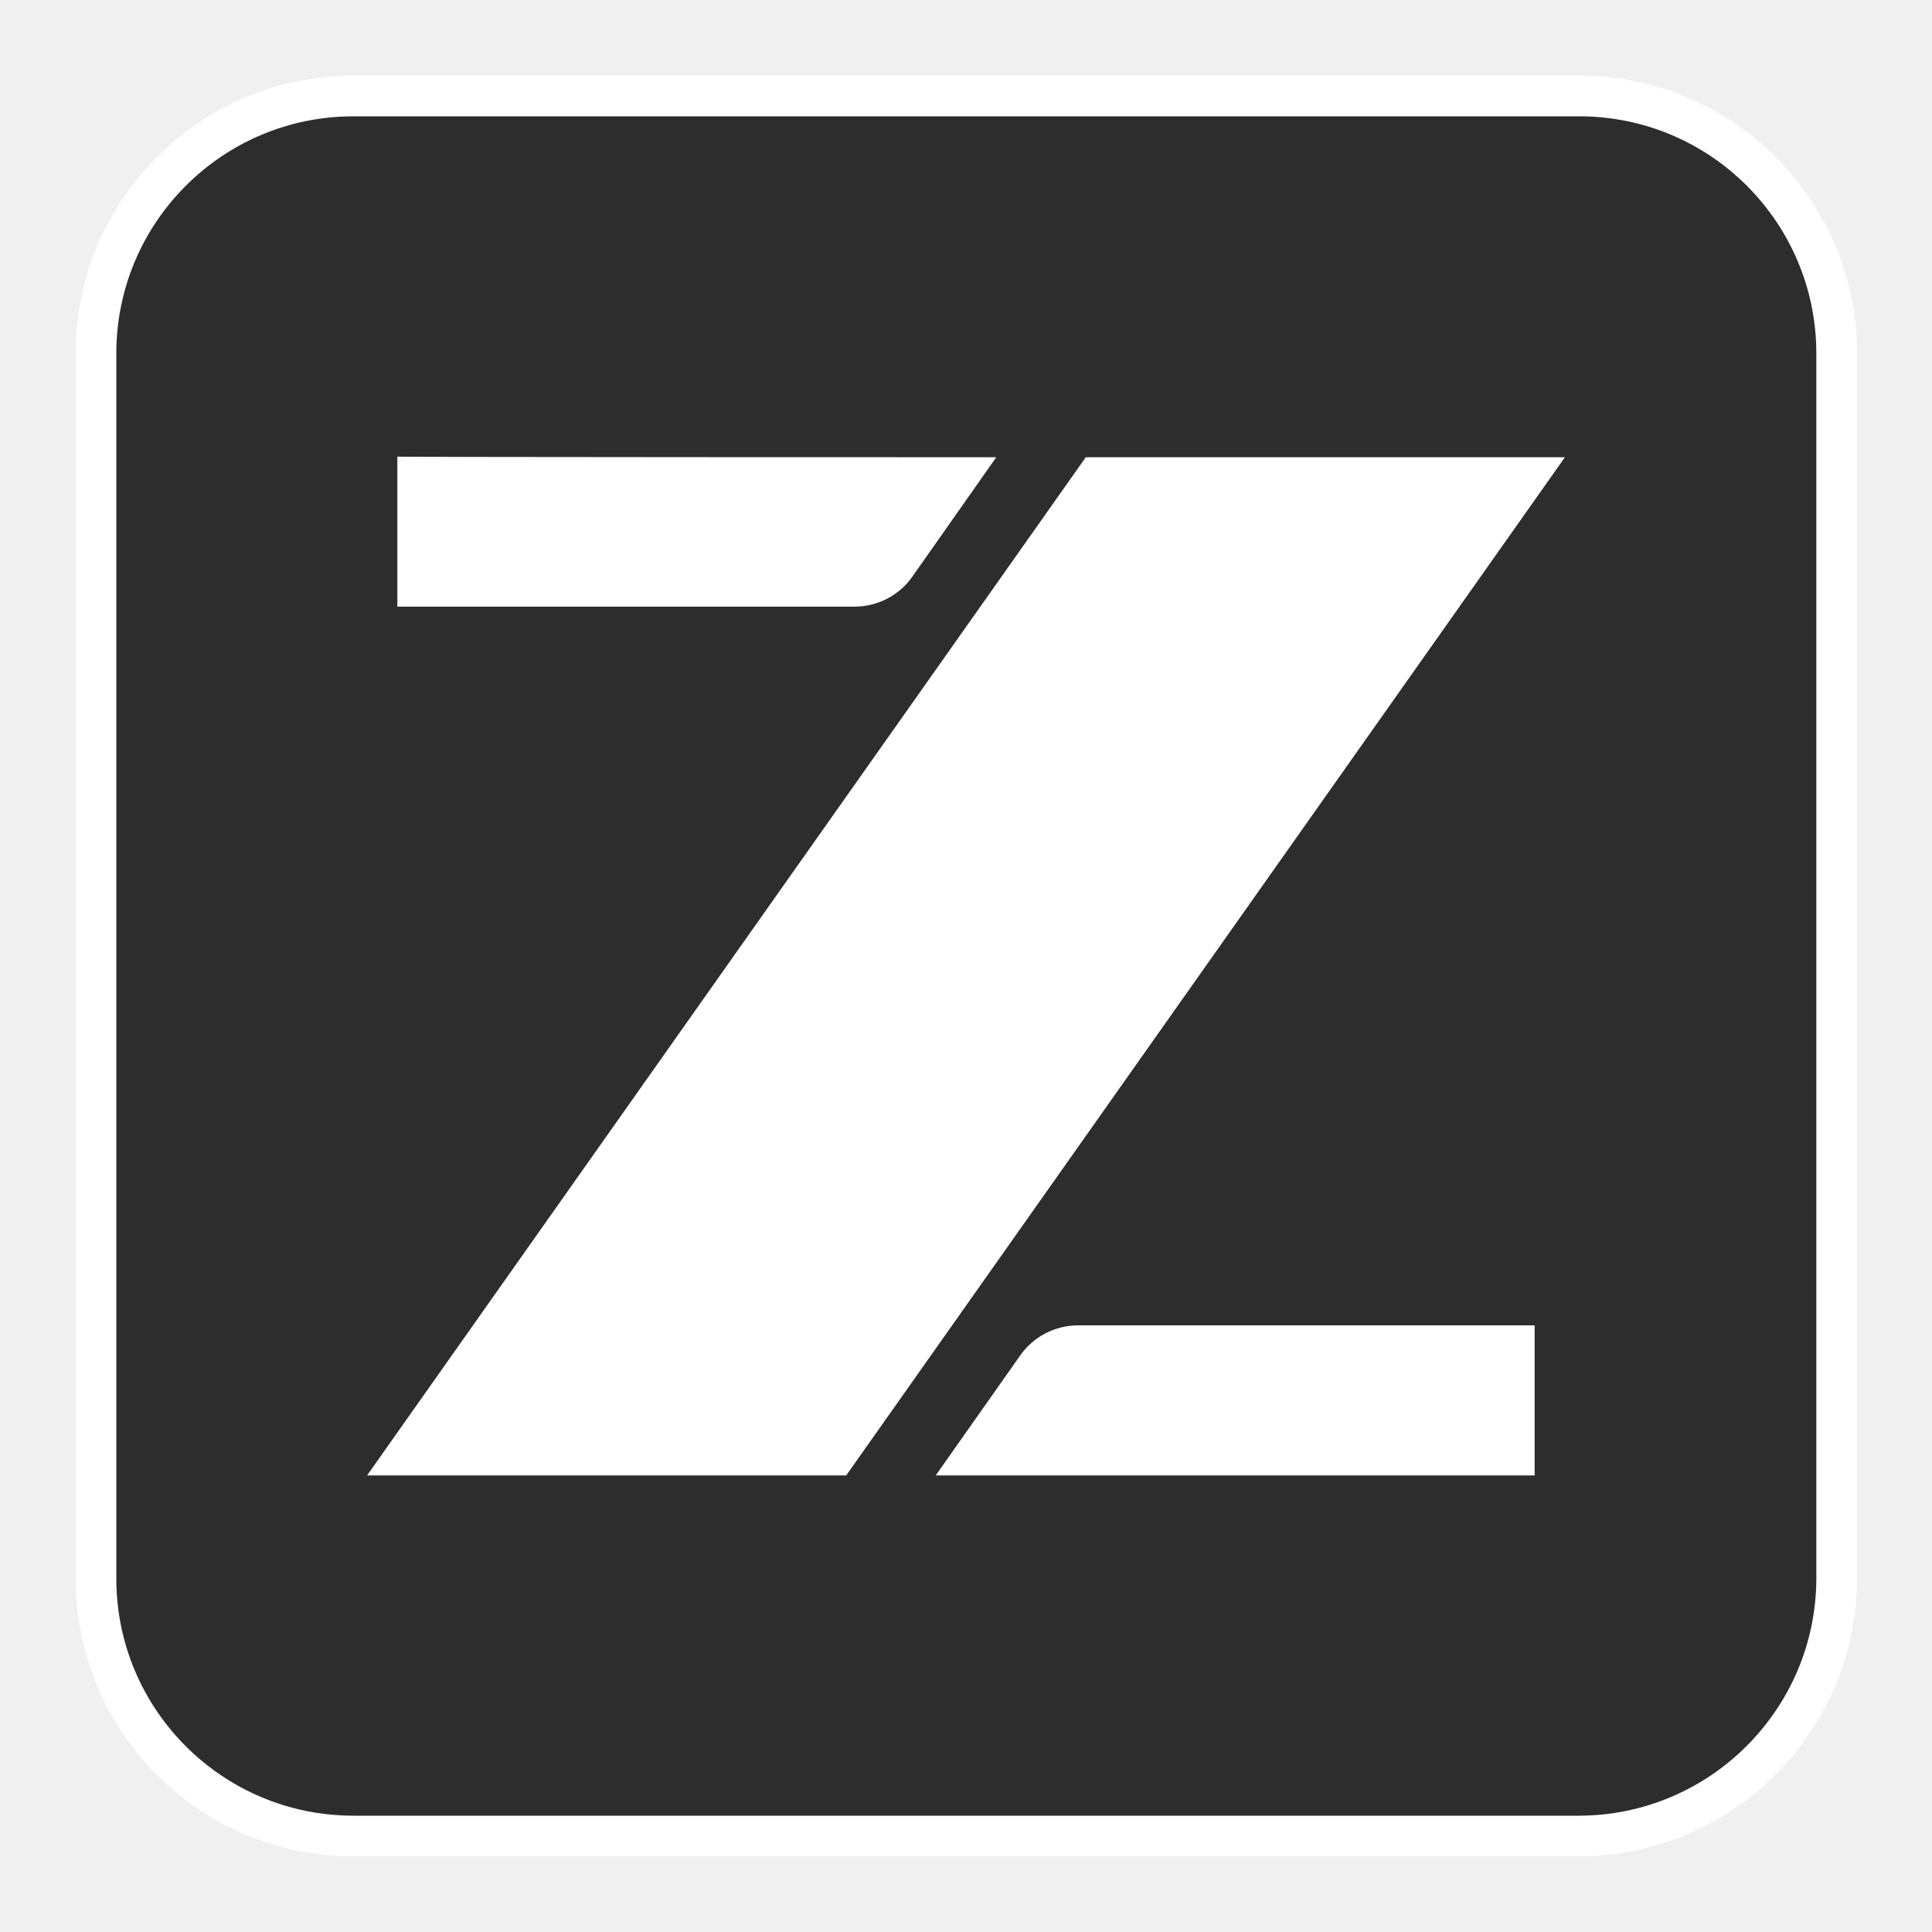
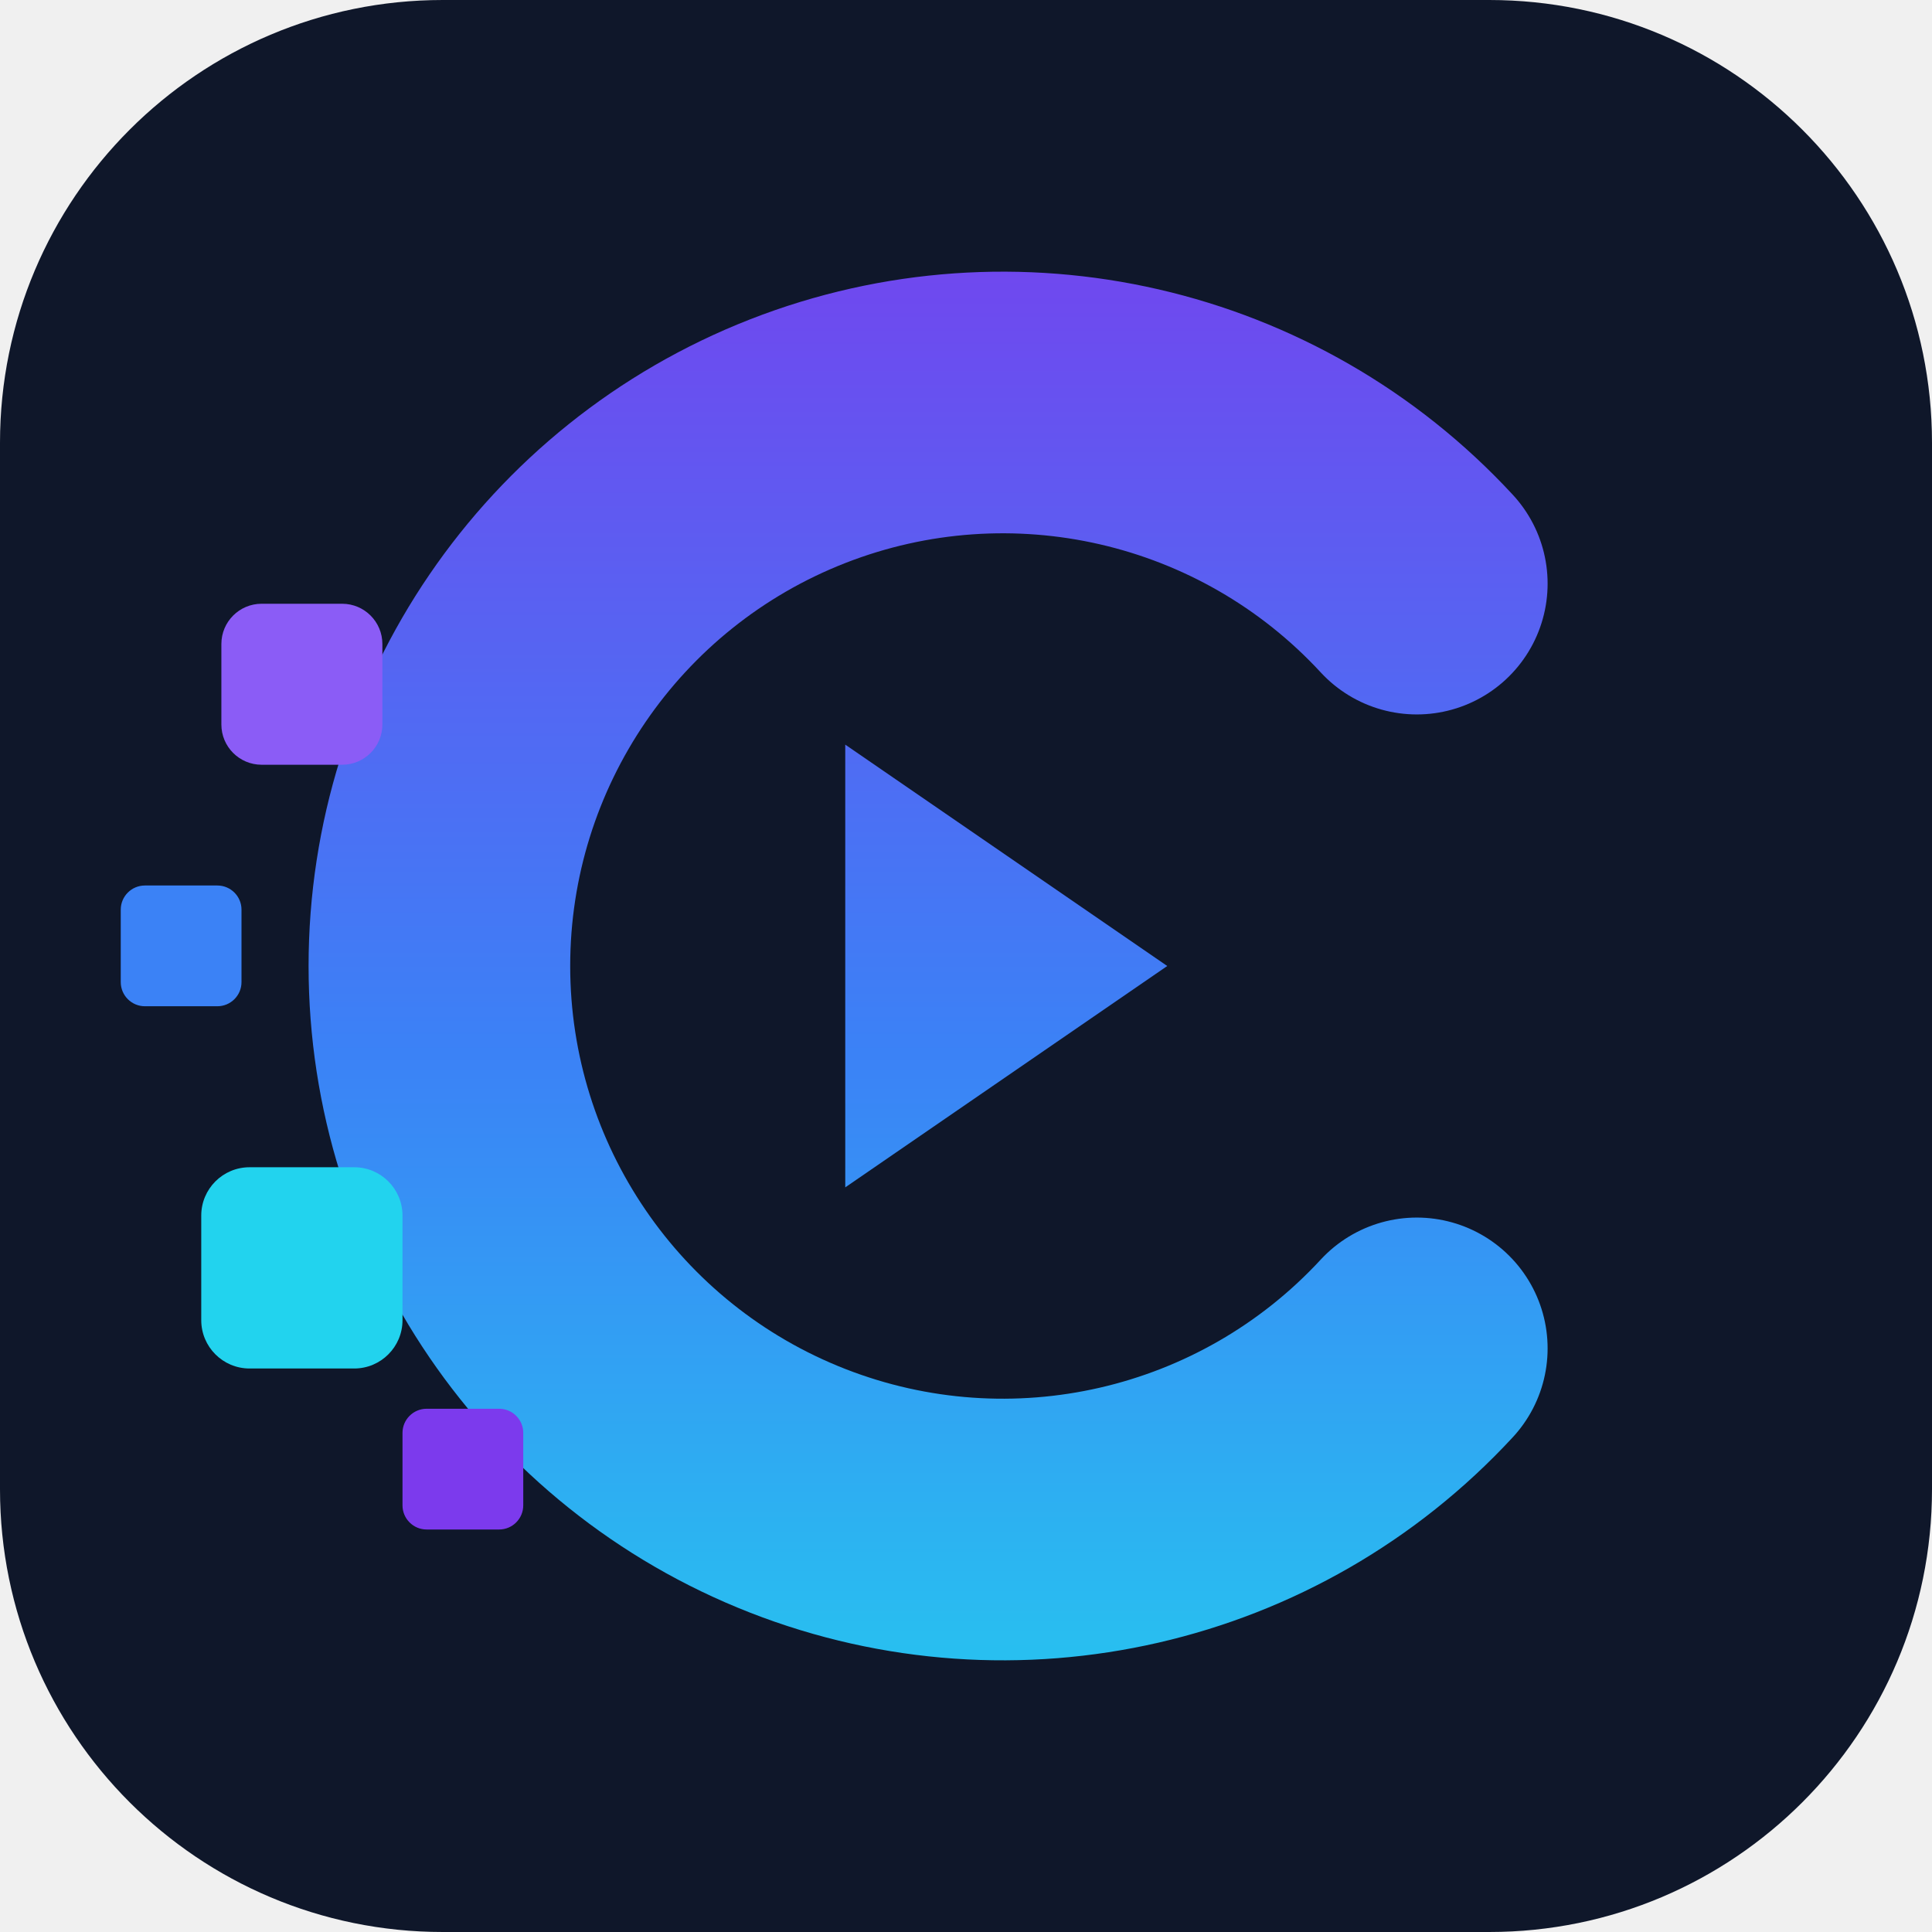
- <svg xmlns="http://www.w3.org/2000/svg" version="1.1" x="0px" y="0px" viewBox="0 0 30 30" style="enable-background:new 0 0 30 30;" xml:space="preserve">
+ <svg xmlns="http://www.w3.org/2000/svg" width="48" height="48" viewBox="0 0 48 48" fill="none">
  <defs>
-     <style type="text/css">
-     .st194{fill:#2D2D2D;stroke:#FFFFFF;stroke-width:0.632;stroke-miterlimit:10;}
-     .st23{fill:#FFFFFF;}
- 
-     .z-breathe {
-       animation: breathe 2.5s ease-in-out infinite;
-     }
- 
-     @keyframes breathe {
-       0%, 100% { opacity: 0.7; }
-       50% { opacity: 1; }
-     }
-   </style>
+     <linearGradient id="cv" x1="24" y1="2" x2="24" y2="46" gradientUnits="userSpaceOnUse">
+       <stop offset="0" stop-color="#7C3AED" />
+       <stop offset="0.55" stop-color="#3B82F6" />
+       <stop offset="1" stop-color="#22D3EE" />
+     </linearGradient>
  </defs>
-   <g>
-     <path class="st194" d="M24.51,28.51H5.49c-2.21,0-4-1.79-4-4V5.49c0-2.21,1.79-4,4-4h19.03c2.21,0,4,1.79,4,4v19.03     C28.51,26.72,26.72,28.51,24.51,28.51z" />
-     <g class="z-breathe">
-       <path class="st23" d="M15.47,7.1l-1.3,1.85c-0.2,0.29-0.54,0.47-0.9,0.47h-7.1V7.09C6.16,7.1,15.47,7.1,15.47,7.1z" />
-       <polygon class="st23" points="24.3,7.1 13.14,22.91 5.7,22.91 16.86,7.1" />
-       <path class="st23" d="M14.53,22.91l1.31-1.86c0.2-0.29,0.54-0.47,0.9-0.47h7.09v2.33H14.53z" />
-     </g>
-   </g>
+   <rect width="48" height="48" rx="11" fill="#0F172A" />
+   <path d="M35.2 14.5A14 14 0 1 0 35.2 33.5" stroke="url(#cv)" stroke-width="6.5" stroke-linecap="round" fill="none" />
+   <path d="M21 18.5L29 24L21 29.5Z" fill="url(#cv)" />
+   <rect x="5.5" y="15" width="4" height="4" rx="1" fill="#8B5CF6" />
+   <rect x="3" y="22" width="3" height="3" rx="0.6" fill="#3B82F6" />
+   <rect x="5" y="29" width="5" height="5" rx="1.2" fill="#22D3EE" />
+   <rect x="10" y="35" width="3" height="3" rx="0.6" fill="#7C3AED" />
</svg>
